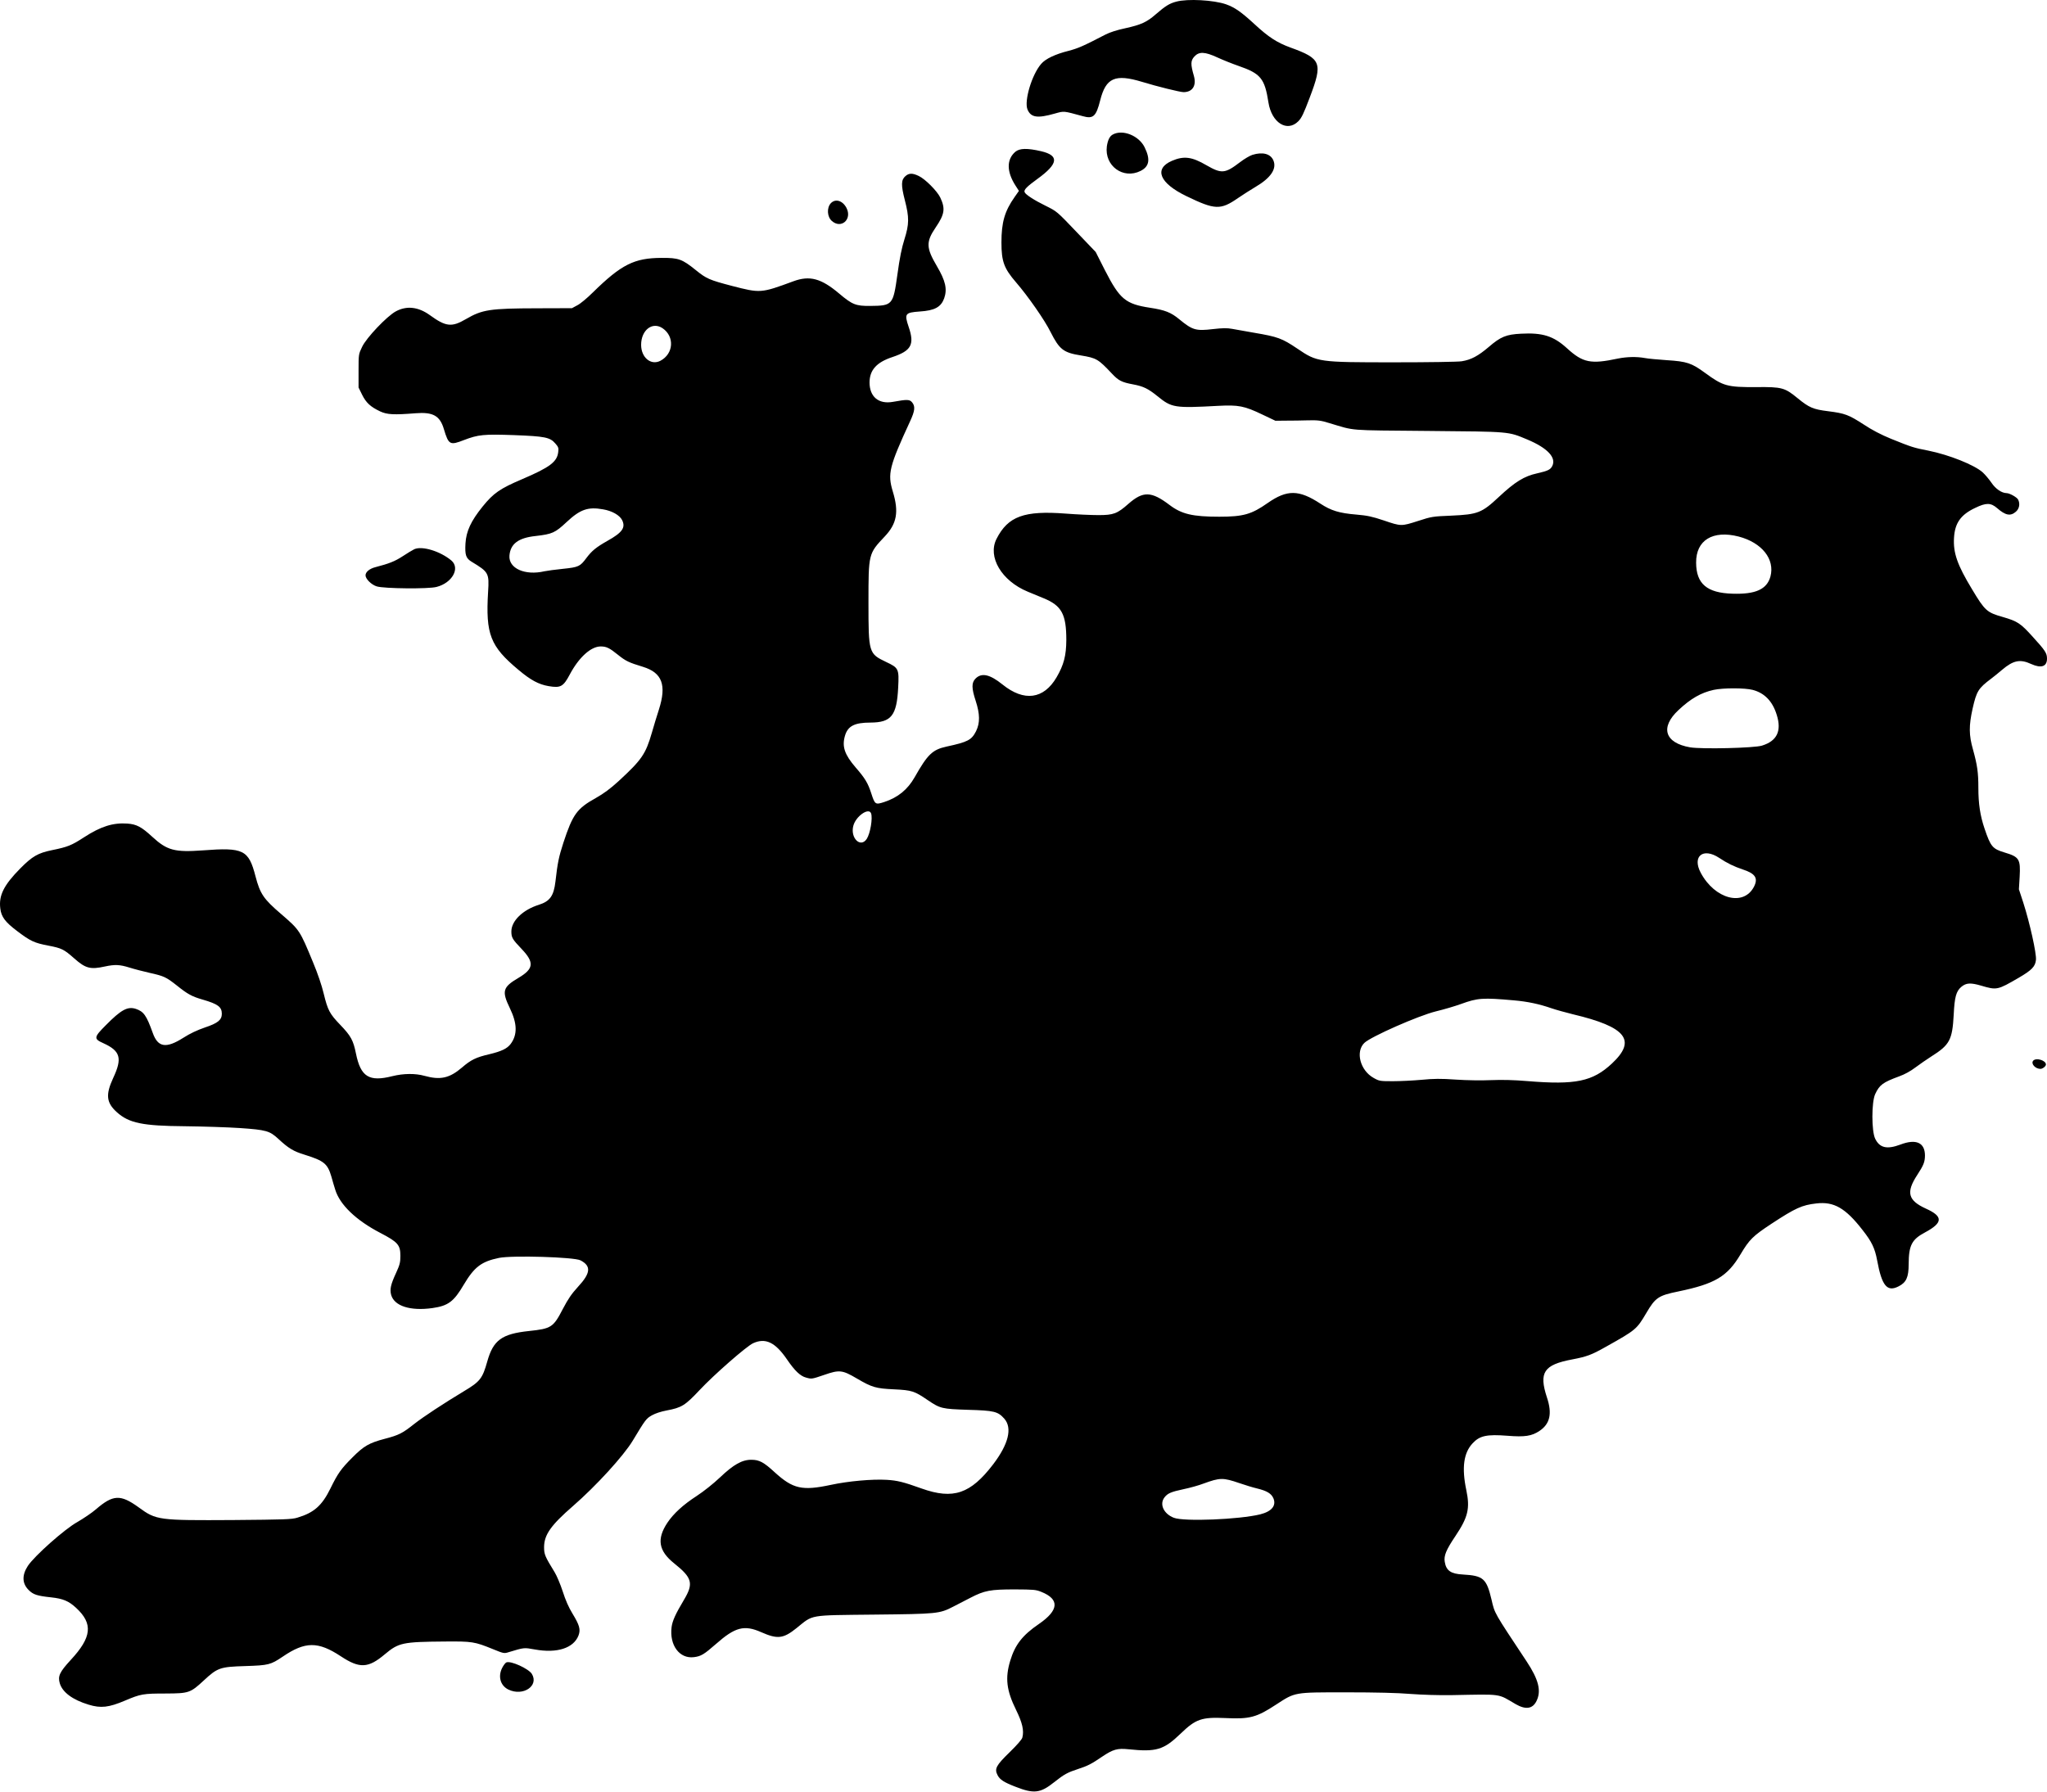
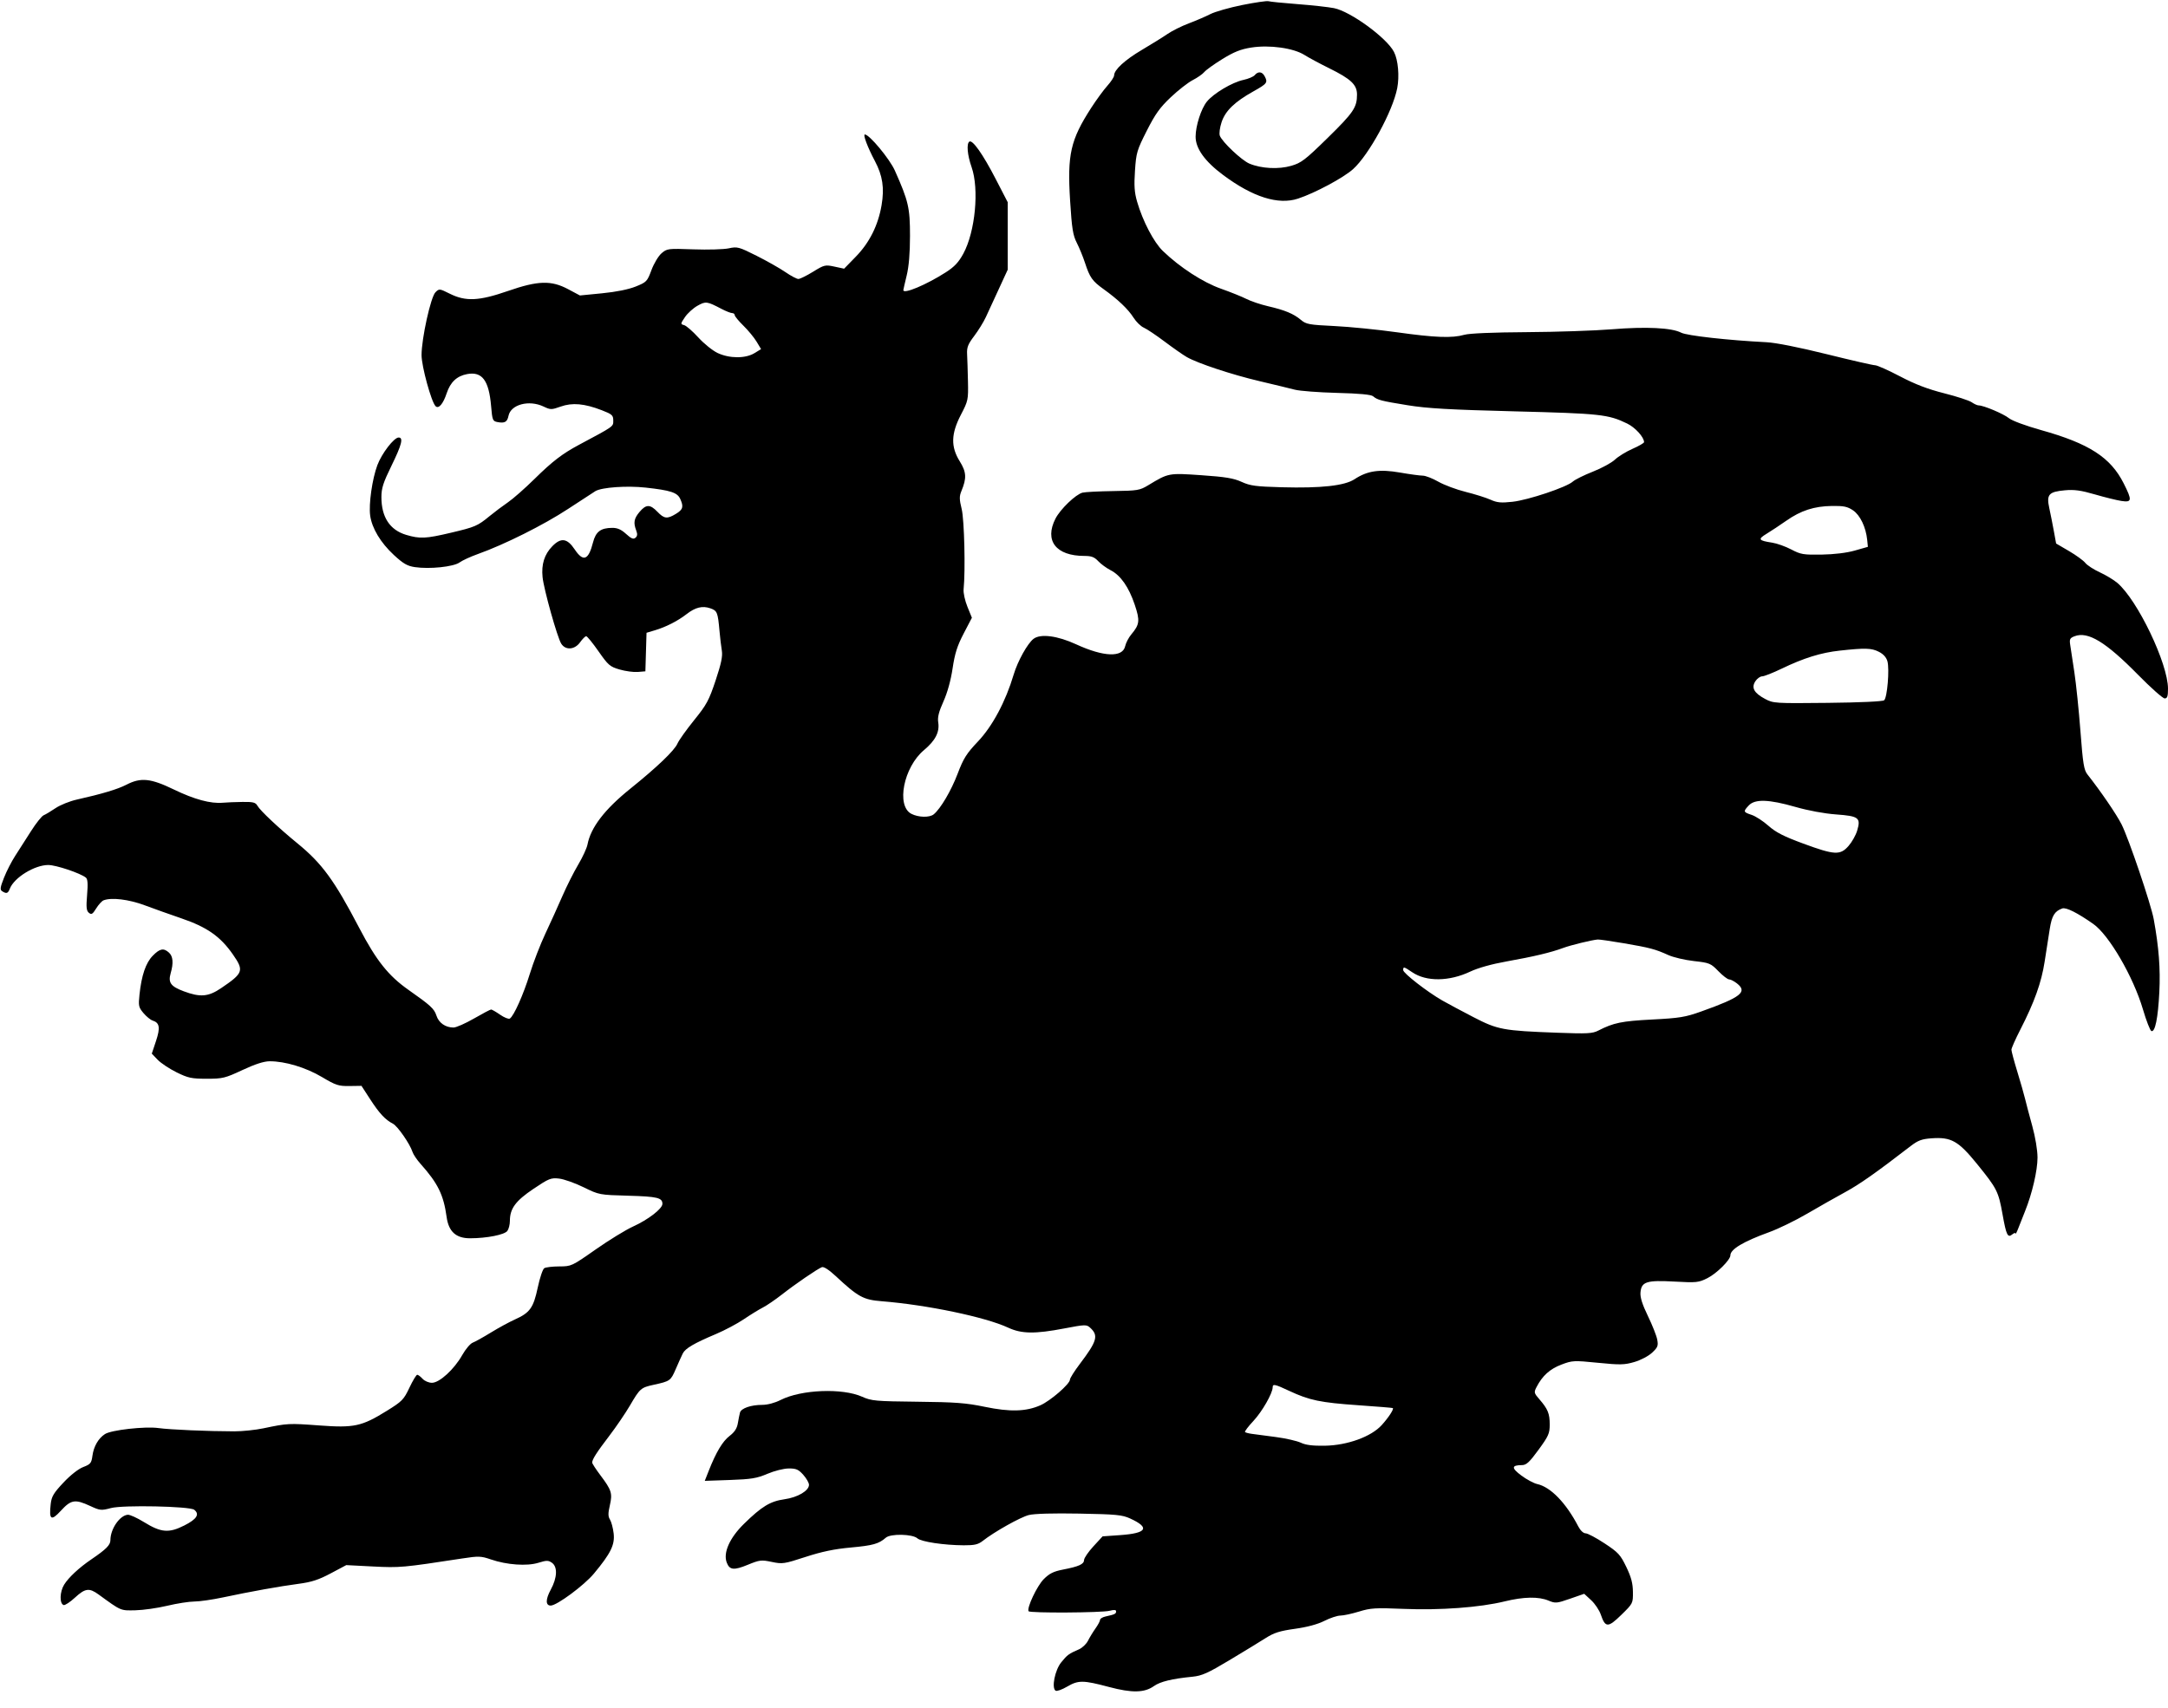
- <svg xmlns="http://www.w3.org/2000/svg" version="1.0" width="1908.861pt" height="1670.903pt" viewBox="0 0 1908.861 1670.903" preserveAspectRatio="xMidYMid" id="svg1">
+ <svg xmlns="http://www.w3.org/2000/svg" id="svg" version="1.1" width="1080" height="851">
  <defs id="defs1" />
-   <g transform="matrix(0.1,0,0,-0.1,-50.13899,1821.94)" fill="#000000" stroke="none" id="g1">
-     <path d="m 11470,18204 c -64,-17 -102,-41 -191,-118 -83,-73 -138,-98 -284,-130 -76,-16 -144,-38 -185,-59 -208,-108 -254,-128 -345,-152 -123,-31 -214,-74 -254,-121 -87,-99 -161,-346 -128,-426 32,-75 92,-84 254,-38 90,25 77,26 261,-24 98,-28 125,-3 163,148 53,210 139,248 390,172 140,-43 355,-96 387,-96 83,0 122,60 97,150 -32,110 -31,143 3,181 44,49 98,47 217,-8 50,-23 137,-58 195,-78 208,-72 245,-117 280,-342 30,-189 174,-279 278,-175 31,31 50,71 107,222 123,324 108,362 -180,466 -125,46 -202,95 -335,218 -125,115 -184,156 -265,185 -115,40 -358,54 -465,25 z m -591,-1239 c -30,-16 -47,-51 -56,-110 -24,-182 152,-311 314,-230 82,41 94,107 38,221 -53,108 -204,169 -296,119 z m -909,-161 c -83,-71 -83,-185 2,-317 l 31,-48 -40,-57 c -93,-132 -123,-236 -123,-424 0,-178 24,-242 137,-373 109,-126 267,-352 321,-462 83,-164 120,-193 284,-219 144,-24 160,-33 288,-169 62,-66 91,-81 199,-101 95,-18 138,-39 225,-109 134,-109 158,-113 566,-91 191,10 244,0 415,-82 l 120,-57 100,1 c 55,0 147,1 205,3 90,2 118,-1 195,-25 252,-75 155,-67 925,-74 773,-7 741,-4 924,-80 188,-79 273,-169 232,-248 -17,-33 -41,-45 -139,-67 -123,-27 -207,-79 -359,-221 -158,-148 -196,-163 -443,-174 -173,-7 -185,-9 -308,-49 -159,-51 -159,-51 -321,4 -111,37 -153,46 -257,55 -159,13 -236,37 -335,102 -200,131 -310,132 -491,6 -151,-106 -227,-128 -452,-128 -248,0 -351,24 -464,110 -169,128 -246,130 -382,11 -105,-93 -140,-106 -280,-106 -66,0 -203,6 -305,14 -388,30 -539,-25 -646,-236 -85,-168 47,-391 291,-492 39,-16 106,-44 150,-62 167,-69 210,-149 210,-389 -1,-146 -23,-231 -91,-348 -120,-205 -303,-229 -504,-67 -118,95 -194,112 -251,56 -39,-39 -38,-90 1,-209 40,-123 41,-206 3,-283 -42,-82 -76,-100 -275,-143 -132,-29 -176,-72 -298,-287 -65,-114 -155,-188 -283,-230 -83,-27 -87,-24 -121,81 -31,96 -58,141 -147,243 -101,118 -127,192 -99,291 26,93 88,126 240,126 193,1 244,65 257,326 9,175 5,184 -112,239 -163,78 -165,84 -165,556 0,455 0,454 151,614 114,120 134,230 76,420 -50,166 -35,230 162,657 44,95 48,136 20,172 -24,31 -45,32 -183,7 -132,-23 -216,48 -216,182 1,115 65,187 213,236 177,59 208,117 152,281 -42,124 -34,134 103,144 140,9 198,41 228,123 30,86 13,163 -68,300 -101,172 -103,226 -10,363 83,122 90,175 41,278 -29,60 -140,172 -200,200 -58,28 -91,28 -124,-1 -41,-35 -42,-84 -6,-224 42,-163 41,-224 -4,-367 -25,-79 -44,-172 -65,-326 -40,-287 -45,-292 -255,-294 -133,-1 -166,12 -289,116 -167,141 -274,170 -426,114 -304,-112 -307,-112 -574,-43 -209,55 -236,66 -336,147 -129,104 -161,115 -320,114 -254,-1 -374,-61 -640,-322 -52,-52 -117,-106 -145,-120 l -50,-27 -320,-1 c -448,-1 -516,-12 -669,-101 -132,-77 -186,-72 -336,37 -108,78 -217,90 -318,35 -83,-45 -275,-247 -314,-331 -33,-69 -33,-69 -33,-224 v -155 l 33,-67 c 37,-75 78,-113 169,-156 64,-30 129,-33 329,-17 164,13 228,-23 265,-149 44,-146 56,-152 187,-101 133,51 184,56 468,46 287,-11 334,-20 384,-78 28,-32 32,-42 27,-79 -10,-92 -77,-143 -337,-254 -206,-88 -266,-129 -368,-255 -109,-135 -153,-230 -160,-344 -6,-109 4,-139 59,-172 157,-95 163,-105 152,-279 -24,-397 20,-509 284,-729 113,-95 187,-135 280,-151 112,-19 137,-6 198,109 85,160 197,261 288,261 53,0 82,-14 161,-78 72,-58 101,-72 233,-112 179,-55 222,-169 149,-398 -19,-59 -49,-156 -66,-217 -58,-200 -94,-252 -311,-452 -78,-71 -136,-114 -212,-157 -176,-98 -215,-152 -302,-417 -43,-133 -54,-186 -74,-362 -16,-134 -51,-184 -156,-217 -149,-47 -255,-150 -255,-248 0,-57 9,-73 96,-164 120,-126 113,-185 -31,-270 -146,-86 -156,-123 -79,-282 69,-143 72,-247 7,-334 -33,-43 -84,-68 -201,-96 -121,-28 -170,-52 -252,-123 -117,-100 -202,-119 -350,-78 -86,24 -195,23 -300,-3 -217,-55 -295,-6 -339,210 -25,124 -47,165 -146,268 -100,104 -117,136 -155,292 -18,76 -56,188 -100,293 -123,298 -124,300 -298,450 -163,140 -195,187 -238,351 -64,247 -111,271 -491,242 -263,-19 -333,-1 -472,127 -100,92 -146,117 -233,123 -133,9 -246,-26 -403,-128 -117,-76 -152,-90 -299,-120 -131,-27 -183,-57 -295,-170 -154,-156 -202,-252 -187,-373 9,-79 45,-127 159,-213 123,-93 158,-109 287,-134 126,-24 147,-34 244,-120 105,-93 150,-105 286,-75 93,20 138,18 228,-10 44,-14 130,-36 191,-50 131,-29 152,-39 251,-117 102,-82 141,-103 242,-132 141,-41 178,-68 178,-132 0,-58 -38,-88 -158,-128 -72,-25 -137,-55 -201,-96 -161,-102 -237,-90 -285,45 -59,164 -84,200 -159,225 -76,24 -136,-8 -279,-153 -112,-112 -114,-127 -24,-167 161,-73 180,-140 92,-327 -71,-154 -63,-229 35,-317 113,-102 241,-128 634,-131 165,-2 397,-9 515,-17 244,-17 276,-26 357,-101 96,-89 141,-116 246,-148 179,-56 213,-83 248,-202 11,-40 27,-94 36,-122 42,-141 194,-287 421,-405 163,-85 187,-112 187,-213 0,-63 -5,-83 -41,-162 -49,-106 -59,-151 -45,-203 29,-104 178,-152 385,-123 147,21 199,60 292,218 98,165 164,216 329,250 124,25 701,8 760,-23 101,-53 95,-119 -24,-247 -60,-66 -91,-111 -141,-206 -89,-172 -107,-184 -316,-206 -254,-27 -333,-85 -389,-285 -44,-157 -67,-187 -215,-275 -197,-119 -378,-238 -465,-306 -112,-89 -144,-105 -278,-140 -143,-38 -193,-66 -299,-173 -106,-106 -136,-148 -205,-289 -79,-161 -154,-227 -309,-273 -52,-16 -119,-18 -599,-22 -696,-4 -716,-2 -880,118 -170,123 -239,120 -399,-18 -38,-33 -117,-86 -174,-119 -116,-64 -399,-315 -461,-409 -56,-86 -54,-164 8,-225 42,-42 77,-54 208,-68 113,-12 166,-35 234,-98 160,-148 147,-274 -51,-487 -102,-111 -121,-150 -101,-217 25,-84 120,-154 269,-199 114,-35 188,-26 337,37 149,63 169,67 385,67 212,1 227,6 351,121 129,120 153,128 389,135 217,7 235,12 348,88 210,143 330,143 542,3 174,-115 255,-112 410,19 129,108 165,116 560,119 254,2 276,-1 448,-71 98,-40 104,-42 145,-29 149,45 143,44 245,26 208,-38 362,12 408,130 21,56 10,96 -57,206 -34,55 -65,126 -90,205 -22,67 -56,148 -76,180 -90,147 -98,165 -98,234 1,115 63,203 270,383 214,186 470,466 556,608 121,201 126,207 180,238 32,18 84,35 137,45 139,26 172,46 307,190 136,145 438,409 499,437 116,53 207,9 317,-152 71,-104 123,-154 176,-168 53,-15 54,-15 171,25 141,49 168,46 304,-34 142,-83 176,-93 348,-101 165,-8 189,-16 312,-100 118,-80 133,-83 378,-91 242,-7 277,-15 337,-83 76,-87 39,-237 -104,-425 -211,-276 -372,-331 -667,-226 -170,61 -227,75 -326,81 -135,8 -358,-12 -521,-47 -267,-57 -353,-38 -524,118 -101,93 -143,116 -216,116 -87,1 -167,-44 -294,-165 -64,-60 -149,-128 -219,-174 -125,-81 -214,-163 -271,-248 -101,-152 -83,-262 63,-379 169,-135 183,-187 91,-341 -80,-134 -107,-195 -115,-254 -21,-168 73,-296 207,-280 67,8 95,25 207,123 179,158 263,180 422,110 152,-67 206,-61 329,38 160,129 105,119 726,126 587,6 607,8 735,74 36,18 108,55 161,83 131,68 185,78 414,78 174,-1 195,-2 247,-23 172,-69 164,-171 -22,-299 -154,-105 -223,-194 -268,-343 -49,-162 -35,-277 54,-458 59,-120 76,-193 59,-259 -4,-17 -50,-70 -120,-138 -125,-122 -142,-153 -111,-213 22,-42 59,-66 168,-108 171,-67 231,-60 360,43 93,74 125,91 223,123 90,29 126,48 224,115 101,68 142,80 246,69 260,-27 328,-6 486,146 142,137 196,155 419,145 224,-11 289,6 470,125 182,118 164,115 655,115 278,0 481,-5 600,-15 109,-8 261,-13 385,-11 477,9 424,16 595,-84 94,-54 159,-45 195,30 46,94 19,200 -93,369 -308,465 -296,443 -327,576 -47,198 -77,223 -268,234 -111,6 -155,36 -168,118 -10,57 13,112 99,240 118,176 138,258 102,429 -44,209 -25,348 59,437 66,71 132,85 326,70 160,-13 225,-3 297,45 99,66 120,162 70,312 -77,234 -30,305 235,355 136,26 180,42 311,116 284,159 290,164 380,316 85,145 113,164 299,202 342,71 457,139 580,346 83,139 114,170 288,285 224,147 285,175 420,190 163,19 271,-43 430,-248 86,-109 115,-170 136,-283 44,-238 93,-298 201,-242 71,36 93,85 93,207 1,176 29,230 153,296 168,90 170,149 7,222 -166,76 -186,151 -81,312 60,92 72,121 73,182 0,121 -82,159 -229,103 -126,-47 -193,-31 -235,54 -35,71 -35,342 0,417 40,86 71,109 223,165 53,19 107,49 153,84 39,29 105,75 146,101 173,109 197,154 210,390 8,166 23,219 71,260 46,38 86,40 186,11 145,-43 152,-41 348,73 124,72 156,106 162,168 6,59 -58,346 -118,533 l -41,125 7,116 c 9,165 -3,186 -140,227 -113,34 -130,54 -187,222 -41,120 -58,233 -58,379 0,146 -10,214 -50,359 -39,136 -39,223 -4,381 37,164 53,190 174,281 25,19 70,55 100,81 106,90 169,103 273,55 93,-42 147,-24 147,50 0,51 -16,76 -132,203 -114,127 -143,146 -281,186 -148,42 -166,58 -287,260 -137,226 -176,339 -167,480 8,136 63,214 197,277 103,50 146,49 205,-2 78,-68 124,-77 174,-34 33,28 42,75 21,115 -12,21 -79,59 -107,59 -46,1 -102,39 -141,97 -22,32 -59,76 -82,97 -77,69 -312,163 -505,202 -140,27 -159,34 -350,111 -95,39 -177,82 -257,135 -138,89 -172,102 -329,122 -139,17 -178,34 -284,121 -121,99 -146,106 -383,104 -274,-2 -312,9 -480,132 -127,93 -170,107 -357,119 -84,6 -176,14 -205,20 -76,14 -167,12 -252,-5 -253,-54 -326,-39 -474,96 -125,114 -227,147 -429,136 -138,-7 -190,-28 -301,-124 -99,-84 -164,-119 -251,-133 -32,-6 -315,-10 -630,-10 -709,0 -717,1 -904,128 -143,96 -180,110 -404,148 -77,14 -168,30 -203,36 -48,9 -90,8 -179,-2 -160,-19 -191,-10 -314,91 -78,65 -135,87 -274,108 -228,35 -282,80 -420,350 l -86,170 -173,181 c -194,203 -186,196 -298,252 -102,50 -184,103 -192,125 -9,22 21,52 120,124 195,141 205,218 34,258 -130,30 -200,28 -240,-5 z M 6680,15158 c 114,-78 103,-239 -21,-304 -88,-45 -179,31 -179,149 0,138 105,219 200,155 z m -556,-1689 c 85,-14 156,-55 179,-101 34,-70 1,-116 -137,-193 -106,-60 -146,-93 -197,-161 -58,-78 -72,-85 -218,-100 -71,-7 -149,-18 -173,-23 -181,-42 -335,27 -326,146 9,110 83,166 244,183 156,18 182,30 289,130 126,118 199,144 339,119 z m 10591,-254 c 217,-57 339,-211 296,-373 -33,-119 -138,-167 -354,-160 -238,7 -338,92 -339,289 -2,210 155,306 397,244 z m 130,-1430 c 111,-29 186,-106 225,-234 47,-150 2,-243 -138,-286 -72,-23 -562,-34 -670,-16 -237,41 -282,186 -108,348 114,107 210,162 328,188 88,19 289,19 363,0 z M 8624,10634 c 17,-45 -7,-188 -40,-239 -58,-88 -156,9 -125,123 23,88 143,172 165,116 z m 7909,-416 c 73,-49 139,-81 220,-108 117,-38 145,-81 105,-160 -96,-188 -365,-118 -497,129 -82,154 22,238 172,139 z M 14620,8889 c 126,-11 235,-34 350,-74 41,-14 131,-39 200,-56 497,-118 595,-242 363,-459 -180,-168 -339,-201 -788,-164 -131,11 -236,13 -340,9 -88,-4 -224,-2 -328,5 -143,10 -205,9 -320,-2 -78,-7 -198,-13 -267,-13 -121,0 -127,1 -180,31 -125,70 -170,244 -86,326 61,59 504,254 666,294 75,18 180,49 235,69 157,57 202,60 495,34 z M 12060,4386 c 52,-18 127,-41 166,-50 90,-22 131,-47 150,-91 29,-69 -16,-123 -123,-150 -196,-48 -709,-69 -805,-32 -96,37 -137,128 -87,191 30,38 61,51 178,76 58,12 141,35 185,52 154,56 181,57 336,4 z m 120,12389 c -25,-8 -77,-39 -116,-69 -139,-106 -171,-109 -312,-28 -137,80 -211,89 -323,41 -170,-74 -115,-208 136,-329 266,-129 318,-131 481,-18 44,30 117,77 163,104 143,84 200,169 167,247 -26,62 -100,82 -196,52 z m -3931,-451 c -39,-42 -35,-126 9,-165 87,-78 192,14 137,121 -36,69 -103,89 -146,44 z M 4365,13097 c -16,-8 -66,-37 -109,-66 -72,-47 -128,-69 -252,-101 -56,-14 -94,-45 -94,-77 0,-33 55,-88 105,-103 68,-21 482,-25 557,-5 146,37 223,175 138,247 -103,86 -272,138 -345,105 z M 19461,8326 c -23,-28 20,-76 68,-76 20,0 51,24 51,41 0,39 -93,66 -119,35 z M 5223,2714 c -7,-3 -21,-20 -31,-37 -51,-84 -29,-177 50,-216 137,-66 287,34 219,146 -31,49 -197,125 -238,107 z" id="path1" />
-   </g>
+   <path d="m 618.886,2.489 c -6.388,1.282 -13.558,3.324 -15.934,4.535 -2.375,1.212 -7.218,3.295 -10.762,4.629 -3.544,1.334 -8.299,3.7 -10.567,5.259 -2.267,1.559 -8.01,5.129 -12.761,7.934 -8.504,5.02 -13.862,9.94 -13.862,12.728 0,0.781 -1.518,3.109 -3.373,5.173 -1.854,2.064 -5.487,7.033 -8.073,11.041 -10.286,15.948 -11.926,23.185 -10.474,46.212 0.879,13.937 1.397,17.199 3.337,21 1.262,2.475 3.104,6.975 4.093,10 2.379,7.282 3.622,9.039 9.247,13.071 7.146,5.123 12.257,9.991 14.921,14.212 1.318,2.086 3.616,4.324 5.109,4.974 1.492,0.649 6.171,3.779 10.397,6.957 4.227,3.177 9.177,6.635 11,7.684 5.447,3.133 22.45,8.766 36.316,12.03 7.15,1.683 15.025,3.589 17.5,4.235 2.475,0.646 11.925,1.366 21,1.6 11.196,0.29 16.982,0.83 18,1.68 2.252,1.881 3.888,2.306 17.259,4.479 9.709,1.578 20.904,2.217 53.267,3.04 42.801,1.087 46.599,1.499 56.066,6.082 3.999,1.937 8.393,6.777 8.404,9.261 0.002,0.443 -2.583,1.94 -5.746,3.328 -3.163,1.388 -7.1,3.805 -8.75,5.372 -1.65,1.567 -6.6,4.267 -11,6 -4.4,1.733 -8.9,3.966 -10,4.961 -3.088,2.793 -22.185,9.19 -30,10.049 -5.759,0.632 -7.71,0.449 -11.007,-1.037 -2.203,-0.994 -7.771,-2.743 -12.371,-3.888 -4.6,-1.145 -10.727,-3.434 -13.615,-5.086 -2.888,-1.652 -6.374,-3.004 -7.748,-3.004 -1.373,0 -6.484,-0.695 -11.356,-1.545 -10.208,-1.78 -16.25,-0.895 -22.623,3.314 -4.931,3.257 -16.624,4.551 -36.28,4.014 -12.936,-0.353 -15.688,-0.722 -20,-2.687 -3.987,-1.816 -8.04,-2.487 -20,-3.311 -16.41,-1.131 -16.365,-1.14 -26.5,4.992 -4.224,2.556 -5.291,2.734 -17.424,2.908 -7.108,0.102 -13.997,0.455 -15.309,0.784 -3.398,0.853 -11.071,8.226 -13.485,12.959 -5.612,11 0.263,18.572 14.41,18.572 3.512,0 4.974,0.552 6.884,2.597 1.333,1.429 4.118,3.466 6.187,4.527 4.99,2.559 9.049,8.368 12.018,17.198 2.663,7.92 2.441,9.843 -1.709,14.774 -1.321,1.571 -2.702,4.217 -3.067,5.881 -1.259,5.734 -10.727,5.37 -24.422,-0.939 -9.305,-4.286 -17.743,-5.375 -21.209,-2.737 -3.003,2.287 -7.918,11.129 -9.918,17.848 -3.99,13.396 -10.557,25.699 -17.774,33.296 -5.706,6.007 -7.212,8.396 -10.122,16.056 -3.217,8.47 -8.498,17.44 -11.92,20.249 -2.07,1.7 -7.612,1.574 -11.145,-0.252 -7.658,-3.961 -3.844,-23.252 6.273,-31.723 5.718,-4.787 7.886,-9.024 7.109,-13.893 -0.395,-2.478 0.3,-5.246 2.6,-10.354 1.976,-4.389 3.668,-10.502 4.566,-16.5 1.119,-7.469 2.312,-11.223 5.519,-17.375 l 4.092,-7.846 -2.227,-5.487 c -1.225,-3.017 -2.082,-6.911 -1.904,-8.653 0.959,-9.431 0.357,-34.658 -0.956,-40.013 -1.194,-4.873 -1.215,-6.372 -0.124,-9 2.663,-6.422 2.495,-9.43 -0.827,-14.775 -4.538,-7.299 -4.377,-13.722 0.584,-23.262 3.58,-6.885 3.694,-7.427 3.493,-16.617 -0.114,-5.225 -0.307,-11.328 -0.429,-13.561 -0.183,-3.335 0.447,-4.945 3.52,-9 2.058,-2.717 4.679,-6.964 5.823,-9.439 1.145,-2.475 4.064,-8.804 6.487,-14.063 L 502,134.373 V 117.57 100.767 L 495.934,89.032 C 489.643,76.861 484.508,69.568 482.92,70.55 c -1.527,0.943 -1.04,6.679 1.08,12.71 3.853,10.961 1.839,32.142 -4.097,43.103 -2.345,4.329 -4.436,6.558 -8.742,9.318 -9.705,6.22 -21.161,11.028 -21.161,8.881 0,-0.241 0.746,-3.503 1.659,-7.25 1.108,-4.553 1.66,-11.124 1.663,-19.812 0.005,-13.952 -0.777,-17.326 -7.536,-32.5 -2.601,-5.84 -12.708,-18 -14.96,-18 -1.036,0 1.405,6.455 5.003,13.229 3.863,7.275 4.794,13.446 3.326,22.045 -1.711,10.022 -6.024,18.639 -12.819,25.612 l -5.836,5.99 -4.824,-1.035 c -4.614,-0.989 -5.076,-0.878 -10.65,2.562 -3.205,1.978 -6.497,3.597 -7.315,3.597 -0.817,0 -3.723,-1.538 -6.455,-3.418 -2.733,-1.88 -9.183,-5.534 -14.333,-8.121 -8.876,-4.457 -9.6,-4.652 -13.894,-3.724 -2.491,0.538 -10.408,0.767 -17.593,0.509 -12.713,-0.458 -13.139,-0.406 -15.884,1.955 -1.552,1.336 -3.811,5.096 -5.024,8.363 -2.112,5.69 -2.438,6.03 -7.867,8.213 -3.567,1.433 -9.756,2.678 -16.717,3.36 l -11.052,1.084 -5.836,-3.11 C 274.581,139.594 268.018,139.788 253,145 c -14.364,4.985 -21.001,5.299 -28.892,1.366 -5.198,-2.59 -5.317,-2.602 -7.191,-0.727 -2.348,2.348 -6.917,23.02 -6.917,31.298 0,5.577 4.867,23.33 6.973,25.436 1.524,1.524 3.77,-1.082 5.548,-6.437 1.844,-5.552 5.071,-8.581 10.157,-9.535 7.508,-1.409 10.883,3.103 11.974,16.007 0.586,6.937 0.789,7.443 3.174,7.899 3.595,0.687 4.87,-0.037 5.49,-3.121 1.138,-5.649 10.216,-8.06 17.44,-4.632 3.513,1.668 3.939,1.669 8.577,0.021 5.783,-2.054 11.819,-1.513 20.461,1.835 5.13,1.987 5.706,2.504 5.706,5.124 0,3.08 0.563,2.681 -17,12.064 -8.386,4.48 -13.287,8.24 -22.287,17.099 -4.743,4.67 -10.669,9.883 -13.169,11.585 -2.499,1.702 -6.569,4.756 -9.044,6.786 -6.146,5.043 -7.224,5.509 -19.464,8.401 -12.414,2.933 -15.352,3.072 -22.163,1.049 C 194.214,264.095 190,257.683 190,247.693 c 0,-4.415 0.89,-7.19 5,-15.595 5.145,-10.521 6.053,-14.098 3.578,-14.098 -2.313,0 -8.404,7.919 -10.594,13.773 -2.563,6.85 -4.355,19.391 -3.583,25.083 0.857,6.33 5.184,13.544 11.79,19.661 4.667,4.321 6.686,5.492 10.435,6.054 7.318,1.098 19.297,-0.144 22.291,-2.311 1.421,-1.028 5.508,-2.91 9.083,-4.182 13.265,-4.721 32.868,-14.524 45,-22.504 6.875,-4.523 12.996,-8.512 13.603,-8.866 3.278,-1.914 15.712,-2.783 25.064,-1.753 12.397,1.366 15.746,2.461 17.186,5.621 1.787,3.924 1.398,5.3 -2.103,7.435 -4.386,2.674 -5.876,2.511 -9.25,-1.011 -3.64,-3.8 -5.664,-3.782 -8.911,0.077 -2.776,3.299 -3.139,5.346 -1.643,9.28 0.687,1.808 0.579,2.793 -0.398,3.603 -1.033,0.857 -2.111,0.413 -4.668,-1.923 -2.4,-2.191 -4.308,-3.033 -6.853,-3.022 -5.775,0.024 -8.247,1.892 -9.617,7.268 -2.261,8.869 -4.848,9.852 -9.125,3.467 -3.741,-5.586 -6.804,-6.022 -11.141,-1.586 -3.949,4.039 -5.513,9.002 -4.858,15.418 0.627,6.143 7.365,30.137 9.313,33.168 2.175,3.382 6.717,3.019 9.401,-0.75 1.175,-1.65 2.532,-3 3.015,-3 0.484,0 3.246,3.389 6.138,7.532 4.839,6.93 5.679,7.654 10.523,9.062 2.895,0.842 6.965,1.39 9.044,1.218 l 3.78,-0.312 0.284,-9.602 0.285,-9.602 4.215,-1.259 c 5.491,-1.641 11.352,-4.632 15.716,-8.022 4.422,-3.434 7.918,-4.288 11.887,-2.904 3.393,1.182 3.714,1.985 4.547,11.389 0.292,3.3 0.811,7.661 1.151,9.691 0.467,2.781 -0.297,6.441 -3.1,14.854 -3.312,9.939 -4.487,12.112 -10.716,19.809 -3.847,4.755 -7.58,9.999 -8.294,11.653 -1.497,3.465 -10.145,11.741 -23.504,22.493 -12.758,10.267 -19.693,19.315 -21.312,27.8 -0.346,1.815 -2.427,6.327 -4.625,10.026 -2.198,3.7 -5.75,10.765 -7.893,15.7 -2.144,4.936 -5.949,13.332 -8.456,18.658 -2.507,5.327 -5.989,14.327 -7.738,20 -3.208,10.407 -7.989,21.106 -9.983,22.338 -0.595,0.368 -2.767,-0.499 -4.826,-1.927 -2.06,-1.427 -4.08,-2.595 -4.488,-2.595 -0.409,0 -4.254,2.025 -8.545,4.5 -4.291,2.475 -8.882,4.493 -10.203,4.485 -4.06,-0.025 -7.339,-2.339 -8.515,-6.011 -1.069,-3.339 -2.95,-5.067 -13.833,-12.705 -10.079,-7.073 -16.089,-14.631 -24.636,-30.983 -12.399,-23.721 -18.515,-32.083 -30.797,-42.113 -9.198,-7.51 -18.537,-16.29 -19.865,-18.673 -0.939,-1.687 -2.104,-1.988 -7.435,-1.922 -3.476,0.044 -7.896,0.221 -9.821,0.395 -6.065,0.548 -14.168,-1.64 -24.367,-6.579 -11.58,-5.609 -16.484,-6.109 -23.633,-2.412 -4.398,2.274 -12.068,4.574 -24.85,7.454 -3.492,0.786 -8.217,2.698 -10.5,4.247 -2.282,1.549 -4.937,3.14 -5.899,3.534 -0.962,0.395 -3.824,3.995 -6.36,8 -2.536,4.006 -6.072,9.533 -7.857,12.283 -1.786,2.75 -4.281,7.63 -5.545,10.845 -1.925,4.896 -2.07,5.99 -0.894,6.735 2.156,1.365 2.879,1.114 3.829,-1.33 C 7.056,437.267 17.251,431 24.04,431 c 3.849,0 15.896,4.033 18.722,6.267 0.925,0.732 1.092,3.041 0.625,8.64 -0.515,6.176 -0.345,7.883 0.884,8.903 1.282,1.064 1.855,0.722 3.645,-2.175 1.169,-1.89 2.827,-3.706 3.686,-4.036 3.985,-1.529 12.578,-0.481 20.58,2.51 4.575,1.71 12.708,4.606 18.073,6.436 12.875,4.39 19.524,9.045 25.783,18.051 5.608,8.07 5.189,9.26 -5.9,16.772 -6.352,4.302 -10.371,4.639 -18.605,1.559 -6.509,-2.436 -7.857,-4.311 -6.5,-9.043 1.453,-5.065 1.173,-8.388 -0.862,-10.229 -2.67,-2.416 -4.546,-2.051 -8.091,1.575 -3.46,3.538 -5.572,9.74 -6.592,19.35 -0.592,5.584 -0.431,6.334 1.977,9.197 1.443,1.714 3.504,3.396 4.58,3.737 3.489,1.108 3.885,3.55 1.656,10.231 l -2.084,6.246 2.932,3.06 c 1.613,1.683 5.852,4.498 9.42,6.255 5.759,2.835 7.448,3.194 15.01,3.194 7.959,0 9.133,-0.286 17.81,-4.341 6.266,-2.928 10.66,-4.348 13.5,-4.363 7.694,-0.04 18.079,3.088 26.099,7.86 6.908,4.112 8.247,4.55 13.67,4.474 l 6.012,-0.085 4.365,6.728 c 4.536,6.991 7.496,10.168 11.302,12.131 2.328,1.199 8.485,10.069 9.744,14.036 0.398,1.255 2.185,3.919 3.972,5.921 8.705,9.754 11.515,15.476 13.041,26.552 1.002,7.27 4.665,10.589 11.679,10.581 8.327,-0.009 17.173,-1.757 18.577,-3.672 0.688,-0.937 1.25,-3.178 1.25,-4.979 0,-6.137 2.825,-9.982 11.735,-15.972 7.707,-5.181 8.705,-5.581 12.78,-5.122 2.431,0.274 7.922,2.216 12.202,4.316 7.744,3.798 7.856,3.819 22.283,4.22 14.471,0.402 17.016,1.015 16.982,4.087 -0.027,2.404 -7.094,7.851 -14.605,11.256 -3.625,1.644 -12.01,6.787 -18.634,11.43 -11.895,8.338 -12.118,8.442 -18.143,8.457 -3.355,0.009 -6.72,0.408 -7.478,0.889 -0.758,0.48 -2.219,4.83 -3.247,9.667 -2.143,10.084 -3.9,12.537 -11.375,15.882 -2.75,1.231 -8.106,4.145 -11.903,6.475 -3.797,2.331 -7.897,4.616 -9.111,5.077 -1.214,0.462 -3.561,3.237 -5.215,6.168 -4.022,7.128 -11.335,13.827 -15.094,13.827 -1.597,0 -3.669,-0.886 -4.677,-2 -0.995,-1.1 -2.191,-2 -2.656,-2 -0.466,0 -2.216,2.898 -3.889,6.439 -2.82,5.969 -3.641,6.81 -11.249,11.526 -12.548,7.779 -16.258,8.581 -33.706,7.283 -15.058,-1.119 -15.812,-1.08 -27.742,1.427 -3.984,0.837 -10.509,1.519 -14.5,1.516 -13.035,-0.012 -32.141,-0.836 -37.758,-1.628 -6.713,-0.947 -23.602,0.949 -26.736,3.001 -3.286,2.151 -5.591,6.151 -6.214,10.785 -0.494,3.671 -0.961,4.245 -4.57,5.62 -2.416,0.92 -6.355,4.012 -9.869,7.746 -4.92,5.228 -5.929,6.928 -6.355,10.704 -0.891,7.91 0.214,8.614 5.125,3.266 5.026,-5.475 7.034,-5.791 14.584,-2.293 4.881,2.262 5.449,2.317 10.35,1.016 5.93,-1.575 39.227,-0.892 41.435,0.851 2.835,2.236 1.287,4.694 -4.934,7.834 -7.728,3.901 -11.575,3.575 -20.132,-1.707 -3.367,-2.078 -6.973,-3.714 -8.015,-3.636 -4.008,0.302 -8.669,7.091 -8.669,12.629 0,2.456 -2.057,4.532 -9.536,9.621 -6.075,4.134 -11.297,8.994 -13.507,12.57 -2.224,3.598 -2.372,9.476 -0.257,10.17 0.66,0.216 3.185,-1.437 5.612,-3.673 5.119,-4.719 7.123,-4.99 11.79,-1.595 11.407,8.297 10.804,8.037 18.328,7.88 3.888,-0.081 11.025,-1.094 15.859,-2.25 4.834,-1.156 10.909,-2.108 13.5,-2.115 2.591,-0.007 8.986,-0.923 14.211,-2.036 13.77,-2.932 28.3,-5.545 37.755,-6.79 6.44,-0.848 9.956,-1.992 16,-5.203 l 7.745,-4.117 13.283,0.684 c 13.393,0.689 14.812,0.562 44.552,-4.003 8.119,-1.246 9.272,-1.206 14.223,0.498 7.9,2.718 17.942,3.425 23.634,1.663 4.088,-1.265 4.957,-1.267 6.75,-0.011 2.894,2.027 2.662,7.447 -0.57,13.387 -2.638,4.845 -2.65,7.941 -0.032,7.941 3.045,0 16.626,-10.047 21.504,-15.908 8.426,-10.125 10.518,-14.391 9.844,-20.078 -0.317,-2.674 -1.137,-5.759 -1.822,-6.857 -0.976,-1.563 -0.993,-3.095 -0.077,-7.065 1.386,-6.004 0.883,-7.615 -4.698,-15.023 -2.25,-2.986 -4.091,-5.829 -4.091,-6.315 0,-1.6 2.181,-5.009 8.516,-13.313 3.437,-4.503 8.077,-11.32 10.313,-15.148 4.932,-8.446 5.458,-8.907 11.712,-10.279 8.314,-1.823 8.566,-2.002 11.092,-7.863 1.339,-3.108 2.915,-6.606 3.502,-7.773 1.269,-2.527 5.611,-5.072 16.432,-9.636 4.401,-1.856 10.687,-5.193 13.968,-7.414 3.281,-2.221 7.54,-4.84 9.465,-5.82 1.925,-0.98 6.2,-3.897 9.5,-6.482 6.764,-5.299 17.704,-12.783 19.942,-13.642 0.909,-0.349 3.526,1.333 6.77,4.353 11.28,10.5 13.812,11.89 22.983,12.623 22.652,1.811 51.665,7.873 63.053,13.175 6.636,3.09 13.332,3.18 27.983,0.377 10.337,-1.978 11.017,-1.998 12.817,-0.369 4.278,3.872 3.491,6.676 -5.043,17.95 -2.753,3.637 -5.005,7.203 -5.005,7.923 0,2.14 -9.7,10.564 -14.722,12.785 -7.168,3.171 -15.113,3.386 -27.791,0.752 -9.236,-1.918 -14.574,-2.32 -33.487,-2.521 -20.857,-0.223 -22.865,-0.404 -27.5,-2.479 -9.863,-4.418 -30.321,-3.611 -40.605,1.6 -2.939,1.49 -6.544,2.447 -9.213,2.447 -5.587,0 -10.471,1.694 -11.054,3.834 -0.249,0.916 -0.73,3.309 -1.068,5.318 -0.434,2.585 -1.632,4.428 -4.101,6.312 -3.485,2.658 -6.746,8.115 -10.423,17.446 l -1.951,4.95 12.497,-0.434 c 10.674,-0.37 13.402,-0.819 18.707,-3.074 3.498,-1.487 8.136,-2.65 10.617,-2.663 3.705,-0.019 4.86,0.485 7.25,3.16 1.564,1.75 2.844,3.991 2.844,4.979 0,2.955 -5.61,6.269 -12.186,7.198 -7.125,1.007 -11.344,3.569 -20.228,12.28 -7.122,6.983 -10.413,14.389 -8.56,19.263 1.424,3.744 3.532,3.967 10.491,1.11 5.888,-2.418 6.738,-2.52 11.942,-1.428 5.329,1.117 6.151,0.996 16.822,-2.482 8.106,-2.643 14.345,-3.943 22.485,-4.687 11.117,-1.015 13.997,-1.822 17.538,-4.914 2.37,-2.07 13.299,-1.837 15.698,0.334 1.895,1.715 13.268,3.421 23.113,3.467 5.326,0.025 7.159,-0.397 9.405,-2.163 5.782,-4.548 18.791,-11.856 22.988,-12.912 2.744,-0.691 12.076,-0.957 25.176,-0.716 18.385,0.337 21.342,0.622 25.316,2.44 9.995,4.569 8.364,7.335 -4.879,8.272 l -8.858,0.626 -4.592,4.992 c -2.525,2.746 -4.609,5.789 -4.631,6.763 -0.048,2.119 -2.521,3.248 -10.528,4.805 -4.707,0.915 -6.76,1.941 -9.597,4.794 -3.324,3.345 -8.516,14.354 -7.522,15.954 0.609,0.98 36.505,0.779 40.357,-0.226 2.282,-0.595 3.25,-0.504 3.25,0.308 0,1.204 -0.667,1.525 -5.25,2.53 -1.513,0.331 -2.75,1.087 -2.75,1.679 0,0.592 -1.012,2.496 -2.248,4.231 -1.236,1.735 -2.924,4.503 -3.75,6.153 -0.826,1.649 -2.852,3.585 -4.502,4.302 -5.086,2.209 -5.817,2.745 -8.848,6.49 -3.165,3.91 -4.916,12.81 -2.781,14.129 0.606,0.375 3.181,-0.538 5.722,-2.028 5.597,-3.279 7.97,-3.259 20.877,0.176 11.449,3.047 17.63,2.921 22.372,-0.455 3.129,-2.229 9.04,-3.662 19.229,-4.664 4.672,-0.46 7.654,-1.799 18.5,-8.307 7.111,-4.267 15.221,-9.218 18.023,-11.003 4.078,-2.597 6.974,-3.506 14.526,-4.561 6.079,-0.849 11.278,-2.253 14.623,-3.948 2.855,-1.446 6.443,-2.633 7.974,-2.638 1.531,-0.004 5.708,-0.905 9.283,-2.002 5.807,-1.783 8.187,-1.925 22.315,-1.337 18.077,0.754 37.912,-0.718 50.185,-3.722 9.569,-2.342 16.945,-2.479 21.905,-0.406 3.431,1.433 4.074,1.378 10.713,-0.931 l 7.062,-2.456 3.452,3.181 c 1.898,1.75 4.064,4.975 4.812,7.168 2.253,6.602 3.594,6.623 10.207,0.164 5.808,-5.673 5.849,-5.753 5.796,-11.432 -0.04,-4.325 -0.844,-7.363 -3.299,-12.465 -2.93,-6.089 -3.986,-7.234 -10.836,-11.75 -4.174,-2.752 -8.423,-5.004 -9.443,-5.004 -1.092,0 -2.575,-1.388 -3.611,-3.379 -6.134,-11.79 -13.795,-19.701 -20.504,-21.175 -1.721,-0.378 -5.287,-2.299 -7.925,-4.268 -5.018,-3.746 -4.923,-5.133 0.352,-5.163 2.18,-0.012 3.723,-1.441 8.25,-7.64 4.978,-6.817 5.569,-8.15 5.569,-12.566 0,-5.472 -0.925,-7.734 -5.151,-12.599 -2.705,-3.114 -2.78,-3.443 -1.39,-6.13 2.888,-5.586 6.641,-8.974 12.333,-11.134 5.484,-2.081 6.2,-2.117 18.224,-0.917 11.065,1.104 13.169,1.059 18.14,-0.386 3.159,-0.918 7.035,-2.953 8.844,-4.643 2.832,-2.645 3.141,-3.435 2.559,-6.536 -0.364,-1.94 -2.455,-7.225 -4.647,-11.746 -2.791,-5.755 -3.899,-9.26 -3.699,-11.695 0.446,-5.401 3.009,-6.225 16.965,-5.455 10.947,0.604 11.972,0.497 16.379,-1.703 4.6,-2.298 11.443,-9.097 11.443,-11.371 0,-3.023 6.469,-6.892 19.268,-11.524 4.596,-1.663 13.145,-5.824 18.999,-9.247 5.853,-3.422 14.367,-8.248 18.919,-10.723 7.23,-3.931 15.343,-9.639 32.612,-22.946 3.658,-2.818 5.547,-3.524 10.372,-3.873 9.826,-0.71 13.374,1.286 22.689,12.766 9.982,12.303 10.676,13.676 12.728,25.168 1.85,10.368 2.569,11.831 4.871,9.92 0.848,-0.704 1.562,-0.887 1.586,-0.407 0.024,0.479 0.648,-0.703 1.386,-2.628 0.738,-1.925 2.249,-5.75 3.358,-8.5 3.545,-8.792 6.212,-20.272 6.209,-26.729 -10e-4,-3.681 -1.086,-10.195 -2.626,-15.771 -1.443,-5.225 -3.051,-11.3 -3.572,-13.5 -0.522,-2.2 -2.265,-8.298 -3.874,-13.551 -1.609,-5.254 -2.925,-10.165 -2.925,-10.914 0,-0.75 1.999,-5.262 4.443,-10.029 6.996,-13.646 10.491,-23.419 12.105,-33.85 0.823,-5.311 1.969,-12.654 2.549,-16.319 1.038,-6.566 2.422,-8.828 6.229,-10.183 1.892,-0.673 7.494,2.126 15.464,7.728 7.852,5.518 19.922,26.285 24.721,42.533 1.698,5.748 3.598,10.621 4.224,10.83 1.854,0.618 3.289,-6.449 3.947,-19.441 0.586,-11.586 -0.242,-22.351 -2.792,-36.304 -1.364,-7.462 -12.443,-40.133 -16.018,-47.237 -2.506,-4.978 -10.384,-16.511 -16.988,-24.868 -1.768,-2.238 -2.26,-5.264 -3.495,-21.5 -0.791,-10.392 -2.155,-23.62 -3.031,-29.395 -0.876,-5.775 -1.813,-11.955 -2.083,-13.734 -0.425,-2.802 -0.129,-3.371 2.215,-4.262 6.65,-2.529 15.503,2.856 31.593,19.218 6.371,6.478 12.334,11.778 13.25,11.778 1.326,0 1.667,-0.989 1.667,-4.835 0,-12.517 -15.184,-44.222 -25.26,-52.744 -1.782,-1.507 -5.715,-3.878 -8.74,-5.267 -3.025,-1.39 -6.262,-3.493 -7.192,-4.675 -0.931,-1.181 -4.584,-3.839 -8.118,-5.906 l -6.425,-3.757 -1.123,-6.158 c -0.618,-3.387 -1.643,-8.551 -2.279,-11.476 -1.481,-6.819 -0.307,-8.15 7.837,-8.889 4.635,-0.42 7.949,0.038 14.882,2.057 4.905,1.428 10.83,2.892 13.168,3.251 5.322,0.82 5.463,-0.255 1.157,-8.785 -6.525,-12.926 -17.211,-19.819 -41.08,-26.5 -7.652,-2.141 -14.491,-4.673 -16.061,-5.945 C 998.09,206.203 988.141,202 985.685,202 c -0.682,0 -2.252,-0.709 -3.489,-1.575 -1.237,-0.867 -7.392,-2.875 -13.678,-4.462 -8.177,-2.065 -14.434,-4.463 -21.989,-8.425 -5.808,-3.046 -11.394,-5.538 -12.412,-5.538 -1.019,0 -11.924,-2.498 -24.234,-5.552 -13.732,-3.406 -25.282,-5.698 -29.883,-5.93 -19.147,-0.966 -39.66,-3.262 -42.53,-4.76 -4.705,-2.456 -17.428,-3.079 -34.47,-1.688 -8.525,0.696 -27.65,1.339 -42.5,1.43 -16.761,0.102 -28.517,0.598 -31,1.308 -6.096,1.744 -14.599,1.428 -33.638,-1.249 -9.549,-1.343 -23.571,-2.74 -31.16,-3.105 -12.604,-0.607 -14.046,-0.872 -16.661,-3.073 -3.64,-3.062 -7.94,-4.85 -16.373,-6.806 -3.691,-0.856 -8.523,-2.481 -10.739,-3.611 -2.215,-1.13 -7.936,-3.435 -12.712,-5.12 -8.984,-3.171 -20.439,-10.609 -28.916,-18.775 -4.527,-4.361 -10.024,-14.867 -12.831,-24.525 -1.352,-4.651 -1.581,-7.941 -1.077,-15.475 0.6,-8.974 0.965,-10.212 5.874,-19.907 4.218,-8.333 6.541,-11.578 11.977,-16.727 3.709,-3.513 8.628,-7.349 10.931,-8.524 2.303,-1.175 4.893,-2.985 5.756,-4.023 0.863,-1.038 4.944,-3.965 9.069,-6.504 5.741,-3.535 9.103,-4.87 14.337,-5.692 9.074,-1.426 21.01,0.24 26.483,3.694 2.158,1.362 7.693,4.336 12.301,6.608 10.857,5.353 13.879,8.211 13.879,13.128 0,6.4 -1.746,8.977 -14.638,21.61 -11.155,10.931 -13.11,12.43 -18.114,13.884 -6.336,1.842 -14.894,1.394 -20.841,-1.09 -3.869,-1.617 -13.587,-10.793 -14.755,-13.932 -0.39,-1.048 0.006,-4.058 0.879,-6.688 1.889,-5.688 6.463,-10.127 15.834,-15.368 6.906,-3.862 7.309,-4.409 5.6,-7.604 -1.225,-2.289 -3.254,-2.496 -4.91,-0.501 -0.654,0.789 -3.185,1.859 -5.624,2.38 -5.612,1.196 -14.915,6.729 -18.236,10.844 -2.849,3.532 -5.572,11.997 -5.595,17.4 -0.026,5.915 4.578,12.338 13.729,19.154 14.776,11.005 27.435,14.997 37.276,11.757 8.438,-2.777 22.637,-10.38 27.422,-14.682 7.897,-7.1 19.796,-28.917 22.003,-40.342 1.165,-6.032 0.453,-14.043 -1.606,-18.065 C 690.838,18.873 672.772,5.685 664.528,4.055 661.763,3.509 653.608,2.61 646.406,2.059 639.205,1.508 632.68,0.854 631.906,0.607 631.133,0.359 625.273,1.206 618.886,2.489 M 359.461,153.928 c 2.179,1.14 4.542,2.072 5.25,2.072 0.709,0 1.289,0.458 1.289,1.017 0,0.559 1.946,2.922 4.325,5.25 2.379,2.328 5.334,5.909 6.566,7.958 l 2.241,3.724 -3.316,2.022 c -4.479,2.731 -12.42,2.695 -18.327,-0.081 -2.47,-1.161 -6.801,-4.649 -9.625,-7.75 -2.825,-3.102 -6.005,-5.866 -7.067,-6.142 -1.859,-0.483 -1.843,-0.633 0.415,-3.985 1.291,-1.915 4.095,-4.463 6.231,-5.661 4.147,-2.327 4.695,-2.255 12.018,1.576 M 923.08,254.275 c 3.555,2.396 6.431,8.391 7.072,14.742 l 0.348,3.45 -6.5,1.852 c -4.071,1.161 -10.237,1.914 -16.5,2.017 -9.127,0.15 -10.453,-0.074 -15.191,-2.565 -2.855,-1.501 -7.13,-3.023 -9.5,-3.384 -6.842,-1.04 -7.261,-1.71 -2.771,-4.431 2.229,-1.351 6.62,-4.256 9.757,-6.456 7.31,-5.127 13.915,-7.269 22.807,-7.397 5.84,-0.085 7.702,0.301 10.478,2.172 m 12.869,70.477 c 2.263,1.147 3.736,2.78 4.283,4.748 1.099,3.957 -0.101,18.146 -1.643,19.426 -0.724,0.601 -12.028,1.119 -28.15,1.289 -26.309,0.278 -27.038,0.232 -31.156,-1.968 -5.528,-2.955 -6.959,-5.566 -4.831,-8.814 0.877,-1.338 2.395,-2.433 3.374,-2.433 0.979,0 5.356,-1.724 9.727,-3.831 11.027,-5.316 19.578,-7.972 28.947,-8.99 12.7,-1.38 15.775,-1.29 19.449,0.573 m -41.574,77.304 c 6.456,1.851 14.457,3.33 20.287,3.75 11.33,0.817 12.415,1.657 10.479,8.118 -0.677,2.26 -2.608,5.677 -4.29,7.593 -4.133,4.708 -6.936,4.562 -22.495,-1.168 -9.779,-3.601 -13.707,-5.608 -17.407,-8.894 -2.627,-2.334 -6.391,-4.776 -8.363,-5.427 -4.201,-1.386 -4.282,-1.658 -1.412,-4.714 3.074,-3.272 9.968,-3.051 23.201,0.742 m -85.486,67.933 c 13.046,2.236 15.662,2.929 22.201,5.887 2.525,1.142 8.267,2.487 12.761,2.99 7.767,0.869 8.367,1.117 12.158,5.024 2.194,2.261 4.604,4.11 5.355,4.11 0.751,0 2.51,0.9 3.908,1.999 5.411,4.257 2.022,6.916 -17.847,14.005 -7.894,2.817 -10.716,3.278 -24.425,3.988 -15.175,0.786 -19.182,1.611 -26.819,5.523 -2.903,1.487 -5.471,1.62 -20.5,1.059 -26.956,-1.006 -29.56,-1.492 -41.715,-7.784 -5.794,-2.999 -12.769,-6.73 -15.5,-8.291 C 710.977,494.218 699,484.904 699,483.361 c 0,-1.831 0.338,-1.75 4.519,1.087 7.019,4.764 18.38,4.634 28.884,-0.329 3.923,-1.853 10.711,-3.752 18.179,-5.084 13.495,-2.407 22.025,-4.439 28.055,-6.681 3.83,-1.425 14.03,-3.922 17.252,-4.224 0.764,-0.071 6.614,0.765 13,1.859 m -166.52,223.097 c 9.907,4.636 15.502,5.797 34.131,7.085 9.35,0.647 17.149,1.284 17.331,1.417 0.655,0.476 -2.064,4.664 -5.491,8.458 -5.245,5.805 -17.088,10.115 -28.327,10.308 -6.076,0.104 -9.515,-0.326 -12.013,-1.502 -1.925,-0.906 -7.55,-2.183 -12.5,-2.837 -4.95,-0.655 -10.299,-1.362 -11.886,-1.572 -1.588,-0.21 -3.119,-0.614 -3.402,-0.897 -0.283,-0.284 1.602,-2.778 4.189,-5.543 4.33,-4.63 9.566,-13.777 9.589,-16.753 0.014,-1.819 1.057,-1.591 8.379,1.836" stroke="none" fill="#000000" fill-rule="evenodd" id="path1" />
</svg>
